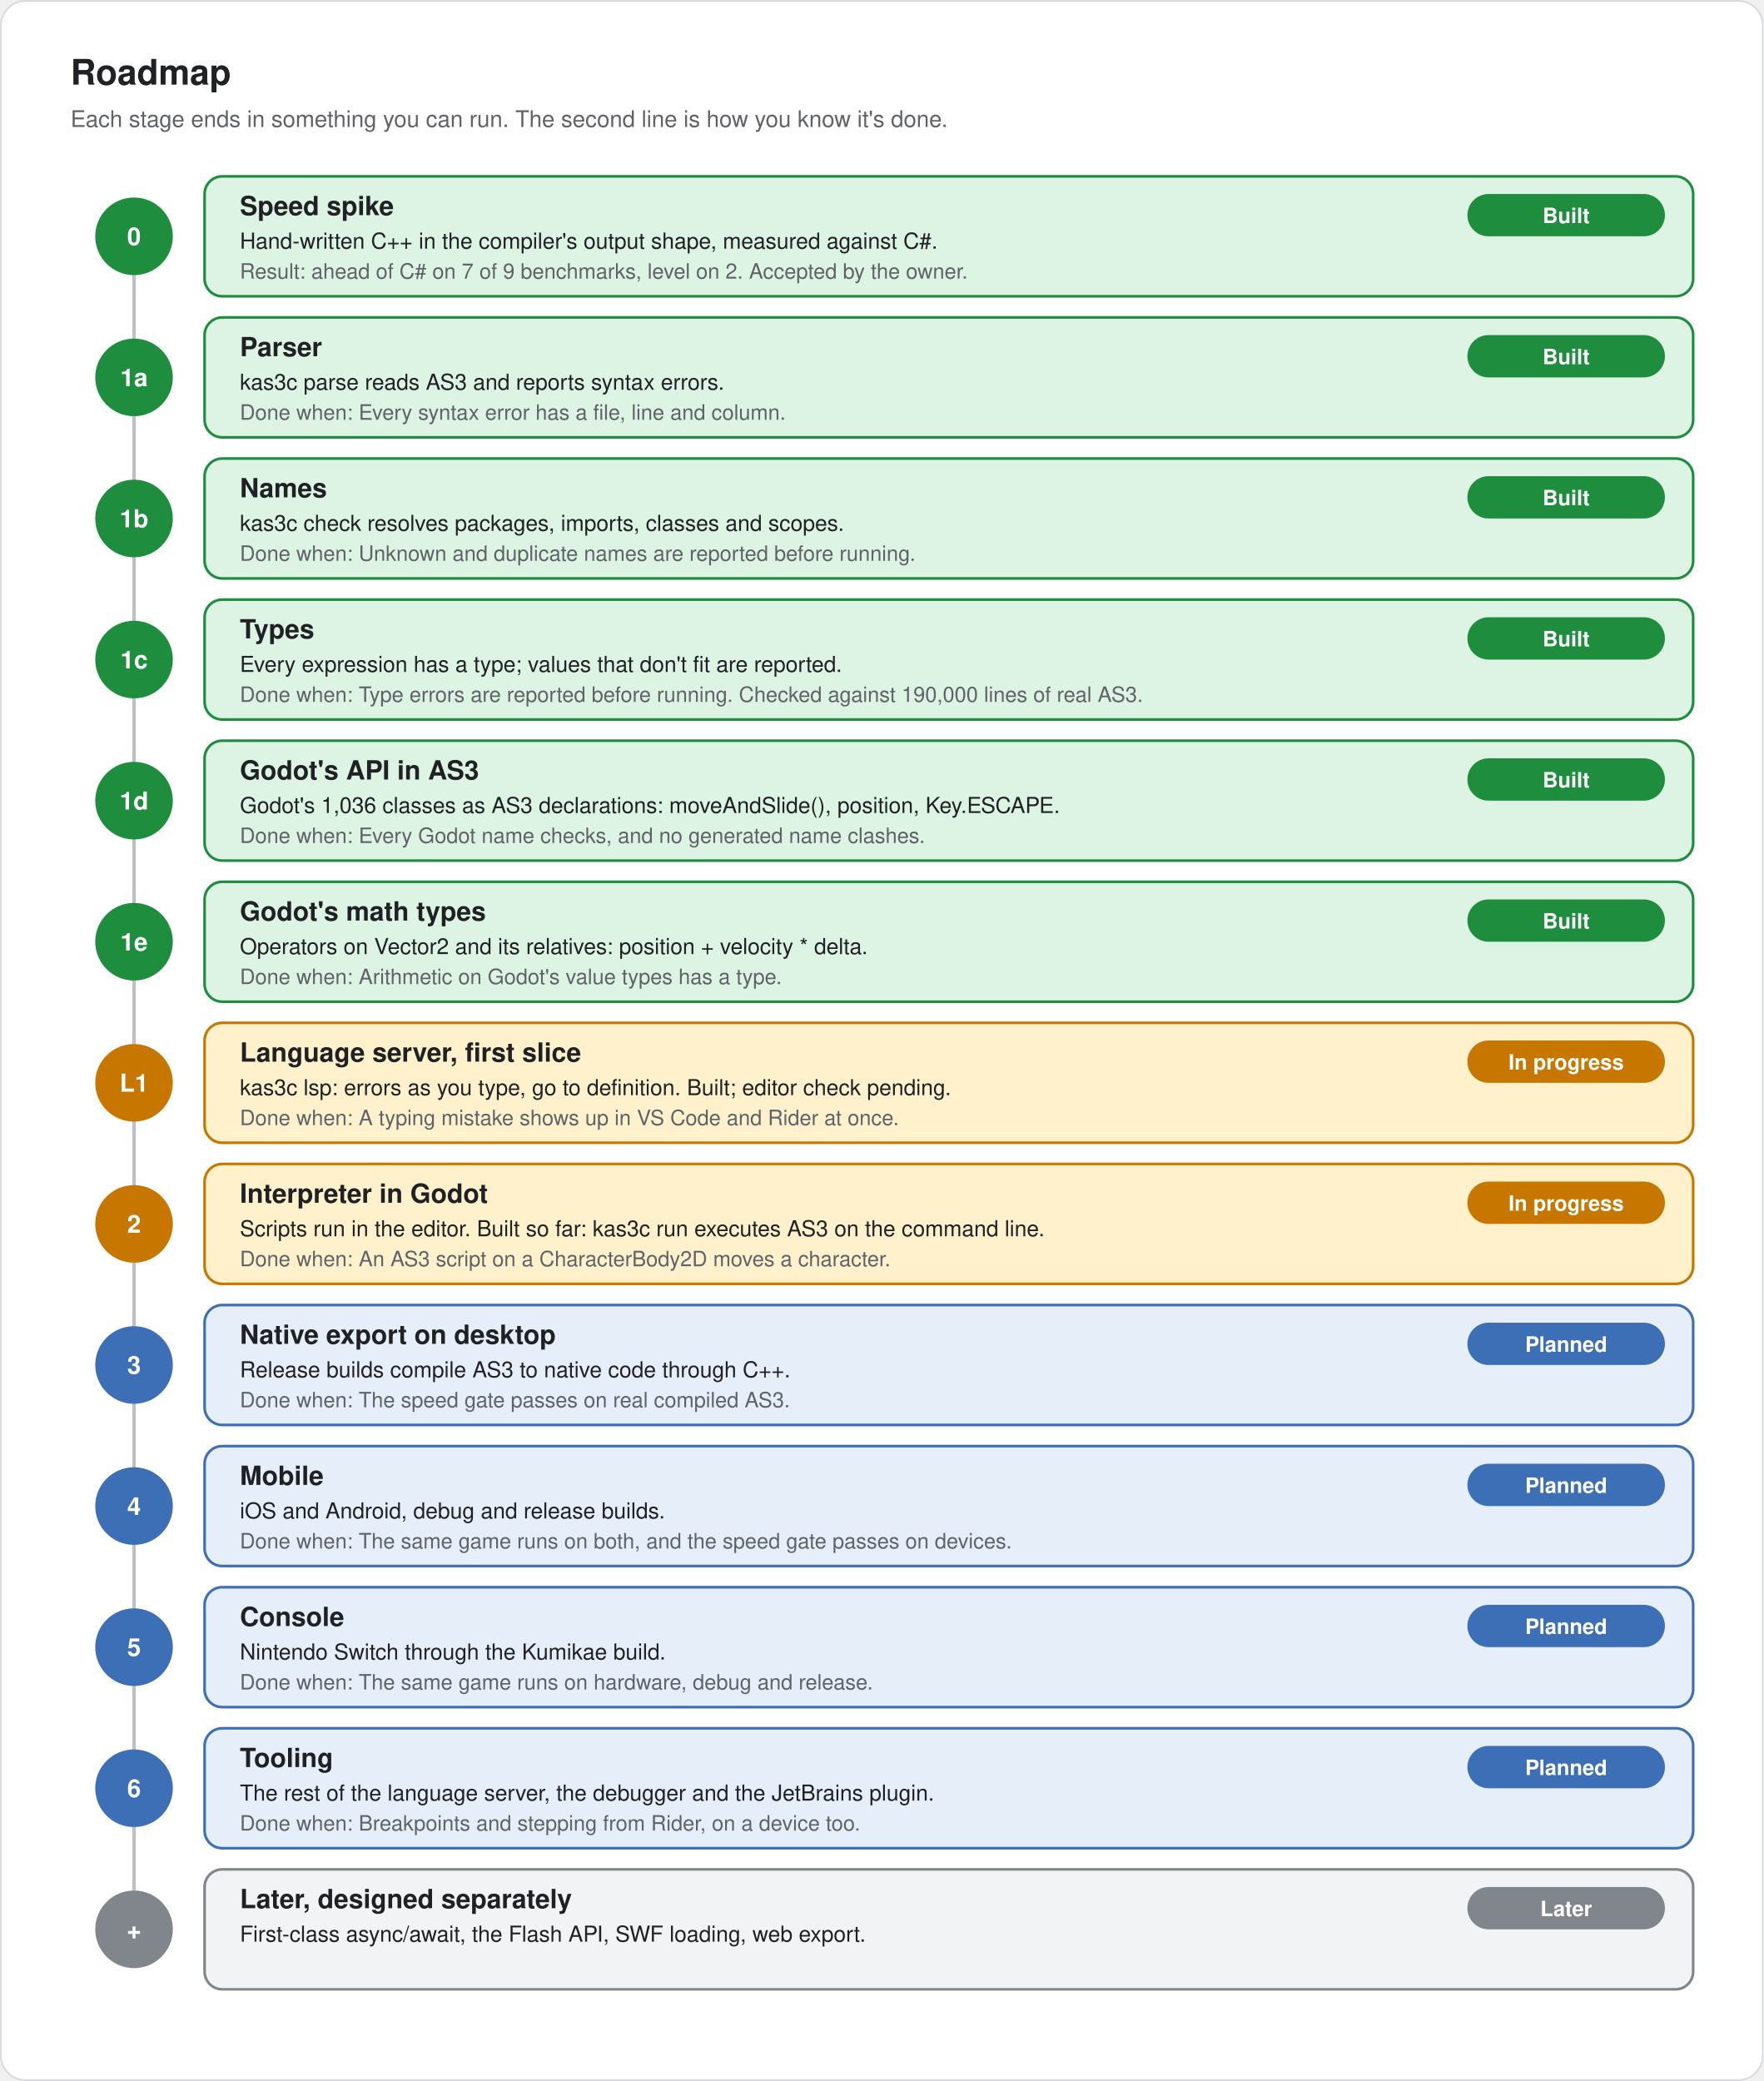
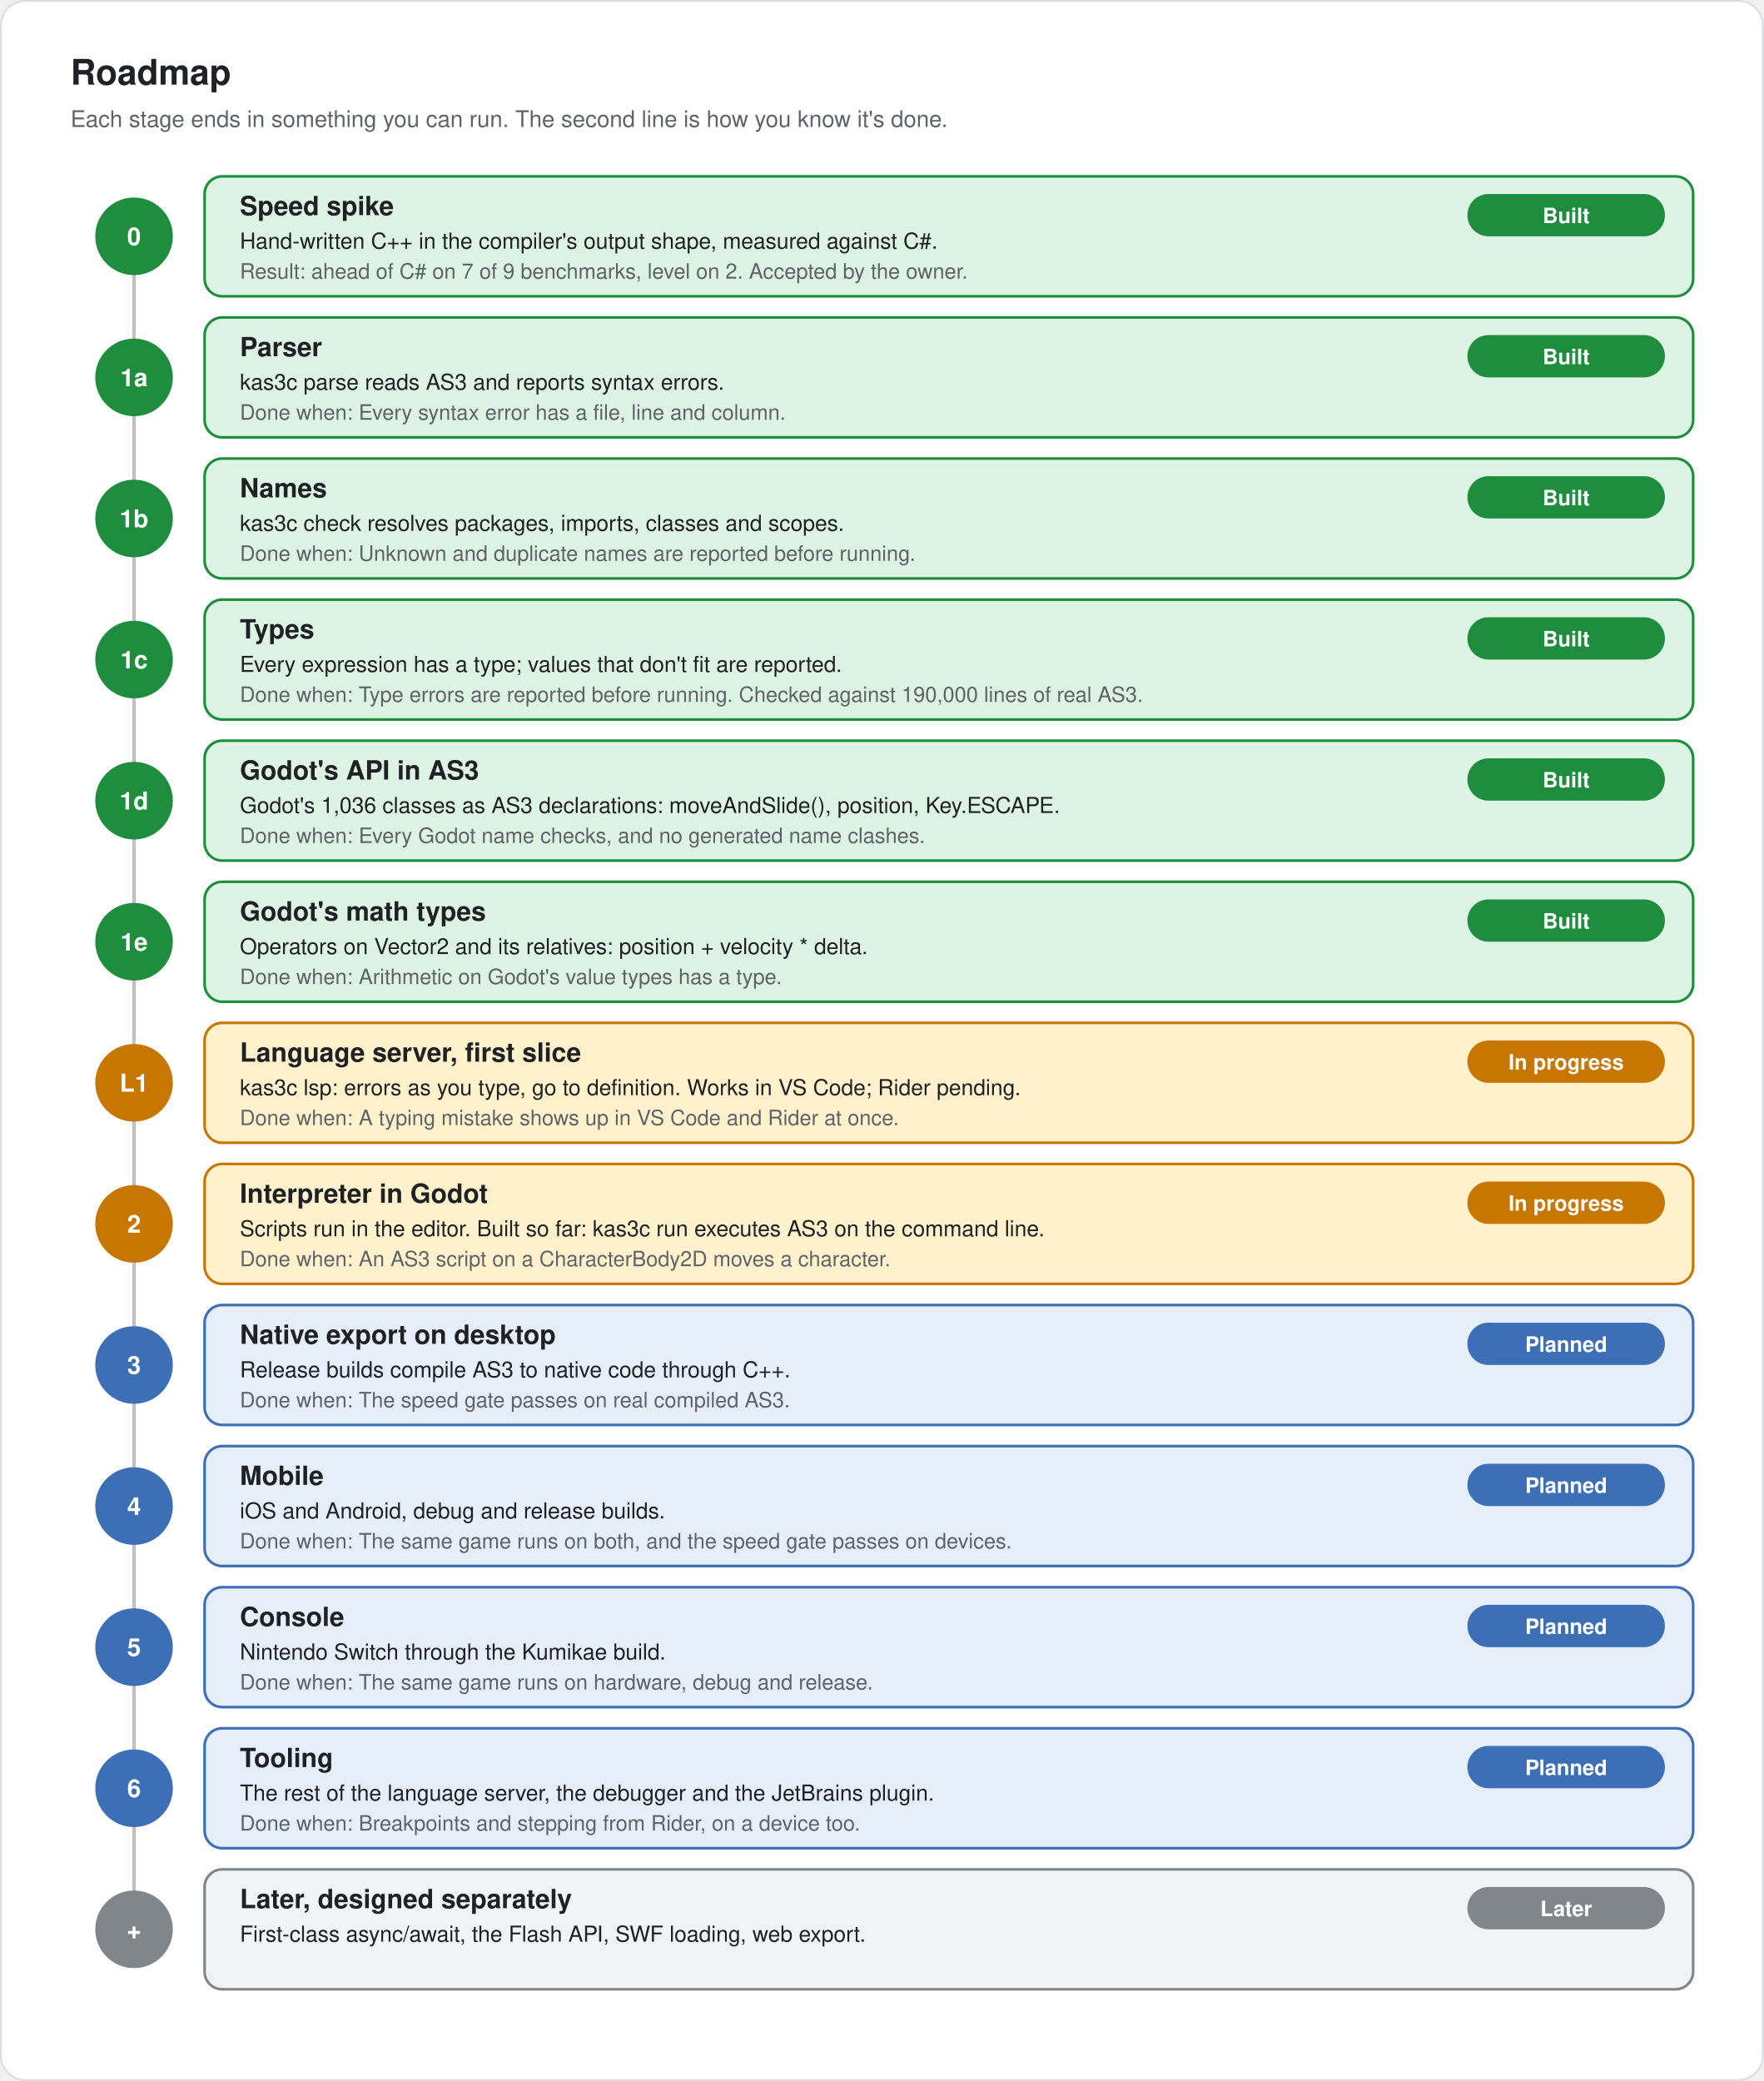
<svg xmlns="http://www.w3.org/2000/svg" viewBox="0 0 1000 1180" width="1000" height="1180" font-family="Helvetica Neue, Helvetica, Arial, sans-serif" role="img" aria-label="Roadmap">
  <defs>
    <marker id="arrow" viewBox="0 0 10 10" refX="9" refY="5" markerWidth="8" markerHeight="8" orient="auto-start-reverse">
      <path d="M0 0 L10 5 L0 10 z" fill="#5F6368" />
    </marker>
  </defs>
  <rect x="0.5" y="0.5" width="999" height="1179" rx="14" fill="#FFFFFF" stroke="#DADCE0" />
  <text x="40" y="48" font-size="20" text-anchor="start" font-weight="bold" fill="#202124">Roadmap</text>
  <text x="40" y="72" font-size="13" text-anchor="start" font-weight="normal" fill="#5F6368">Each stage ends in something you can run. The second line is how you know it's done.</text>
  <line x1="76" y1="134.0" x2="76" y2="1094.0" stroke="#BDC1C6" stroke-width="2" />
  <rect x="116" y="100" width="844" height="68" rx="10" fill="#DDF4E4" stroke="#1E8E3E" stroke-width="1.5" />
  <circle cx="76" cy="134.0" r="22" fill="#1E8E3E" />
  <text x="76" y="139.0" font-size="14" text-anchor="middle" font-weight="bold" fill="#FFFFFF">0</text>
  <text x="136" y="122" font-size="15" text-anchor="start" font-weight="bold" fill="#202124">Speed spike</text>
  <text x="136" y="141" font-size="12.5" text-anchor="start" font-weight="normal" fill="#202124">Hand-written C++ in the compiler's output shape, measured against C#.</text>
  <text x="136" y="158" font-size="12" text-anchor="start" font-weight="normal" fill="#5F6368">Result: ahead of C# on 7 of 9 benchmarks, level on 2. Accepted by the owner.</text>
  <rect x="832" y="110" width="112" height="24" rx="12.0" fill="#1E8E3E" />
  <text x="888.0" y="126.5" font-size="12" text-anchor="middle" font-weight="bold" fill="#FFFFFF">Built</text>
  <rect x="116" y="180" width="844" height="68" rx="10" fill="#DDF4E4" stroke="#1E8E3E" stroke-width="1.5" />
  <circle cx="76" cy="214.0" r="22" fill="#1E8E3E" />
  <text x="76" y="219.0" font-size="14" text-anchor="middle" font-weight="bold" fill="#FFFFFF">1a</text>
  <text x="136" y="202" font-size="15" text-anchor="start" font-weight="bold" fill="#202124">Parser</text>
  <text x="136" y="221" font-size="12.5" text-anchor="start" font-weight="normal" fill="#202124">kas3c parse reads AS3 and reports syntax errors.</text>
  <text x="136" y="238" font-size="12" text-anchor="start" font-weight="normal" fill="#5F6368">Done when: Every syntax error has a file, line and column.</text>
  <rect x="832" y="190" width="112" height="24" rx="12.0" fill="#1E8E3E" />
  <text x="888.0" y="206.5" font-size="12" text-anchor="middle" font-weight="bold" fill="#FFFFFF">Built</text>
  <rect x="116" y="260" width="844" height="68" rx="10" fill="#DDF4E4" stroke="#1E8E3E" stroke-width="1.5" />
  <circle cx="76" cy="294.0" r="22" fill="#1E8E3E" />
  <text x="76" y="299.0" font-size="14" text-anchor="middle" font-weight="bold" fill="#FFFFFF">1b</text>
  <text x="136" y="282" font-size="15" text-anchor="start" font-weight="bold" fill="#202124">Names</text>
  <text x="136" y="301" font-size="12.5" text-anchor="start" font-weight="normal" fill="#202124">kas3c check resolves packages, imports, classes and scopes.</text>
  <text x="136" y="318" font-size="12" text-anchor="start" font-weight="normal" fill="#5F6368">Done when: Unknown and duplicate names are reported before running.</text>
  <rect x="832" y="270" width="112" height="24" rx="12.0" fill="#1E8E3E" />
  <text x="888.0" y="286.5" font-size="12" text-anchor="middle" font-weight="bold" fill="#FFFFFF">Built</text>
  <rect x="116" y="340" width="844" height="68" rx="10" fill="#DDF4E4" stroke="#1E8E3E" stroke-width="1.5" />
  <circle cx="76" cy="374.0" r="22" fill="#1E8E3E" />
  <text x="76" y="379.0" font-size="14" text-anchor="middle" font-weight="bold" fill="#FFFFFF">1c</text>
  <text x="136" y="362" font-size="15" text-anchor="start" font-weight="bold" fill="#202124">Types</text>
  <text x="136" y="381" font-size="12.5" text-anchor="start" font-weight="normal" fill="#202124">Every expression has a type; values that don't fit are reported.</text>
  <text x="136" y="398" font-size="12" text-anchor="start" font-weight="normal" fill="#5F6368">Done when: Type errors are reported before running. Checked against 190,000 lines of real AS3.</text>
  <rect x="832" y="350" width="112" height="24" rx="12.0" fill="#1E8E3E" />
  <text x="888.0" y="366.5" font-size="12" text-anchor="middle" font-weight="bold" fill="#FFFFFF">Built</text>
  <rect x="116" y="420" width="844" height="68" rx="10" fill="#DDF4E4" stroke="#1E8E3E" stroke-width="1.5" />
  <circle cx="76" cy="454.0" r="22" fill="#1E8E3E" />
  <text x="76" y="459.0" font-size="14" text-anchor="middle" font-weight="bold" fill="#FFFFFF">1d</text>
  <text x="136" y="442" font-size="15" text-anchor="start" font-weight="bold" fill="#202124">Godot's API in AS3</text>
  <text x="136" y="461" font-size="12.5" text-anchor="start" font-weight="normal" fill="#202124">Godot's 1,036 classes as AS3 declarations: moveAndSlide(), position, Key.ESCAPE.</text>
  <text x="136" y="478" font-size="12" text-anchor="start" font-weight="normal" fill="#5F6368">Done when: Every Godot name checks, and no generated name clashes.</text>
  <rect x="832" y="430" width="112" height="24" rx="12.0" fill="#1E8E3E" />
  <text x="888.0" y="446.5" font-size="12" text-anchor="middle" font-weight="bold" fill="#FFFFFF">Built</text>
  <rect x="116" y="500" width="844" height="68" rx="10" fill="#DDF4E4" stroke="#1E8E3E" stroke-width="1.5" />
  <circle cx="76" cy="534.0" r="22" fill="#1E8E3E" />
  <text x="76" y="539.0" font-size="14" text-anchor="middle" font-weight="bold" fill="#FFFFFF">1e</text>
  <text x="136" y="522" font-size="15" text-anchor="start" font-weight="bold" fill="#202124">Godot's math types</text>
  <text x="136" y="541" font-size="12.5" text-anchor="start" font-weight="normal" fill="#202124">Operators on Vector2 and its relatives: position + velocity * delta.</text>
  <text x="136" y="558" font-size="12" text-anchor="start" font-weight="normal" fill="#5F6368">Done when: Arithmetic on Godot's value types has a type.</text>
  <rect x="832" y="510" width="112" height="24" rx="12.0" fill="#1E8E3E" />
  <text x="888.0" y="526.5" font-size="12" text-anchor="middle" font-weight="bold" fill="#FFFFFF">Built</text>
  <rect x="116" y="580" width="844" height="68" rx="10" fill="#FFF1CC" stroke="#C77700" stroke-width="1.5" />
  <circle cx="76" cy="614.0" r="22" fill="#C77700" />
  <text x="76" y="619.0" font-size="14" text-anchor="middle" font-weight="bold" fill="#FFFFFF">L1</text>
  <text x="136" y="602" font-size="15" text-anchor="start" font-weight="bold" fill="#202124">Language server, first slice</text>
-   <text x="136" y="621" font-size="12.5" text-anchor="start" font-weight="normal" fill="#202124">kas3c lsp: errors as you type, go to definition. Built; editor check pending.</text>
+   <text x="136" y="621" font-size="12.5" text-anchor="start" font-weight="normal" fill="#202124">kas3c lsp: errors as you type, go to definition. Works in VS Code; Rider pending.</text>
  <text x="136" y="638" font-size="12" text-anchor="start" font-weight="normal" fill="#5F6368">Done when: A typing mistake shows up in VS Code and Rider at once.</text>
  <rect x="832" y="590" width="112" height="24" rx="12.0" fill="#C77700" />
  <text x="888.0" y="606.5" font-size="12" text-anchor="middle" font-weight="bold" fill="#FFFFFF">In progress</text>
  <rect x="116" y="660" width="844" height="68" rx="10" fill="#FFF1CC" stroke="#C77700" stroke-width="1.5" />
  <circle cx="76" cy="694.0" r="22" fill="#C77700" />
  <text x="76" y="699.0" font-size="14" text-anchor="middle" font-weight="bold" fill="#FFFFFF">2</text>
  <text x="136" y="682" font-size="15" text-anchor="start" font-weight="bold" fill="#202124">Interpreter in Godot</text>
  <text x="136" y="701" font-size="12.5" text-anchor="start" font-weight="normal" fill="#202124">Scripts run in the editor. Built so far: kas3c run executes AS3 on the command line.</text>
  <text x="136" y="718" font-size="12" text-anchor="start" font-weight="normal" fill="#5F6368">Done when: An AS3 script on a CharacterBody2D moves a character.</text>
  <rect x="832" y="670" width="112" height="24" rx="12.0" fill="#C77700" />
  <text x="888.0" y="686.5" font-size="12" text-anchor="middle" font-weight="bold" fill="#FFFFFF">In progress</text>
  <rect x="116" y="740" width="844" height="68" rx="10" fill="#E6EEFA" stroke="#3D6FB6" stroke-width="1.5" />
  <circle cx="76" cy="774.0" r="22" fill="#3D6FB6" />
  <text x="76" y="779.0" font-size="14" text-anchor="middle" font-weight="bold" fill="#FFFFFF">3</text>
  <text x="136" y="762" font-size="15" text-anchor="start" font-weight="bold" fill="#202124">Native export on desktop</text>
  <text x="136" y="781" font-size="12.5" text-anchor="start" font-weight="normal" fill="#202124">Release builds compile AS3 to native code through C++.</text>
  <text x="136" y="798" font-size="12" text-anchor="start" font-weight="normal" fill="#5F6368">Done when: The speed gate passes on real compiled AS3.</text>
  <rect x="832" y="750" width="112" height="24" rx="12.0" fill="#3D6FB6" />
  <text x="888.0" y="766.5" font-size="12" text-anchor="middle" font-weight="bold" fill="#FFFFFF">Planned</text>
  <rect x="116" y="820" width="844" height="68" rx="10" fill="#E6EEFA" stroke="#3D6FB6" stroke-width="1.5" />
  <circle cx="76" cy="854.0" r="22" fill="#3D6FB6" />
  <text x="76" y="859.0" font-size="14" text-anchor="middle" font-weight="bold" fill="#FFFFFF">4</text>
  <text x="136" y="842" font-size="15" text-anchor="start" font-weight="bold" fill="#202124">Mobile</text>
  <text x="136" y="861" font-size="12.5" text-anchor="start" font-weight="normal" fill="#202124">iOS and Android, debug and release builds.</text>
  <text x="136" y="878" font-size="12" text-anchor="start" font-weight="normal" fill="#5F6368">Done when: The same game runs on both, and the speed gate passes on devices.</text>
  <rect x="832" y="830" width="112" height="24" rx="12.0" fill="#3D6FB6" />
  <text x="888.0" y="846.5" font-size="12" text-anchor="middle" font-weight="bold" fill="#FFFFFF">Planned</text>
  <rect x="116" y="900" width="844" height="68" rx="10" fill="#E6EEFA" stroke="#3D6FB6" stroke-width="1.5" />
  <circle cx="76" cy="934.0" r="22" fill="#3D6FB6" />
  <text x="76" y="939.0" font-size="14" text-anchor="middle" font-weight="bold" fill="#FFFFFF">5</text>
  <text x="136" y="922" font-size="15" text-anchor="start" font-weight="bold" fill="#202124">Console</text>
  <text x="136" y="941" font-size="12.5" text-anchor="start" font-weight="normal" fill="#202124">Nintendo Switch through the Kumikae build.</text>
  <text x="136" y="958" font-size="12" text-anchor="start" font-weight="normal" fill="#5F6368">Done when: The same game runs on hardware, debug and release.</text>
  <rect x="832" y="910" width="112" height="24" rx="12.0" fill="#3D6FB6" />
  <text x="888.0" y="926.5" font-size="12" text-anchor="middle" font-weight="bold" fill="#FFFFFF">Planned</text>
  <rect x="116" y="980" width="844" height="68" rx="10" fill="#E6EEFA" stroke="#3D6FB6" stroke-width="1.5" />
  <circle cx="76" cy="1014.0" r="22" fill="#3D6FB6" />
  <text x="76" y="1019.0" font-size="14" text-anchor="middle" font-weight="bold" fill="#FFFFFF">6</text>
  <text x="136" y="1002" font-size="15" text-anchor="start" font-weight="bold" fill="#202124">Tooling</text>
  <text x="136" y="1021" font-size="12.5" text-anchor="start" font-weight="normal" fill="#202124">The rest of the language server, the debugger and the JetBrains plugin.</text>
  <text x="136" y="1038" font-size="12" text-anchor="start" font-weight="normal" fill="#5F6368">Done when: Breakpoints and stepping from Rider, on a device too.</text>
  <rect x="832" y="990" width="112" height="24" rx="12.0" fill="#3D6FB6" />
  <text x="888.0" y="1006.5" font-size="12" text-anchor="middle" font-weight="bold" fill="#FFFFFF">Planned</text>
  <rect x="116" y="1060" width="844" height="68" rx="10" fill="#F1F3F4" stroke="#80868B" stroke-width="1.5" />
  <circle cx="76" cy="1094.0" r="22" fill="#80868B" />
  <text x="76" y="1099.0" font-size="14" text-anchor="middle" font-weight="bold" fill="#FFFFFF">+</text>
  <text x="136" y="1082" font-size="15" text-anchor="start" font-weight="bold" fill="#202124">Later, designed separately</text>
  <text x="136" y="1101" font-size="12.5" text-anchor="start" font-weight="normal" fill="#202124">First-class async/await, the Flash API, SWF loading, web export.</text>
  <rect x="832" y="1070" width="112" height="24" rx="12.0" fill="#80868B" />
  <text x="888.0" y="1086.5" font-size="12" text-anchor="middle" font-weight="bold" fill="#FFFFFF">Later</text>
</svg>
